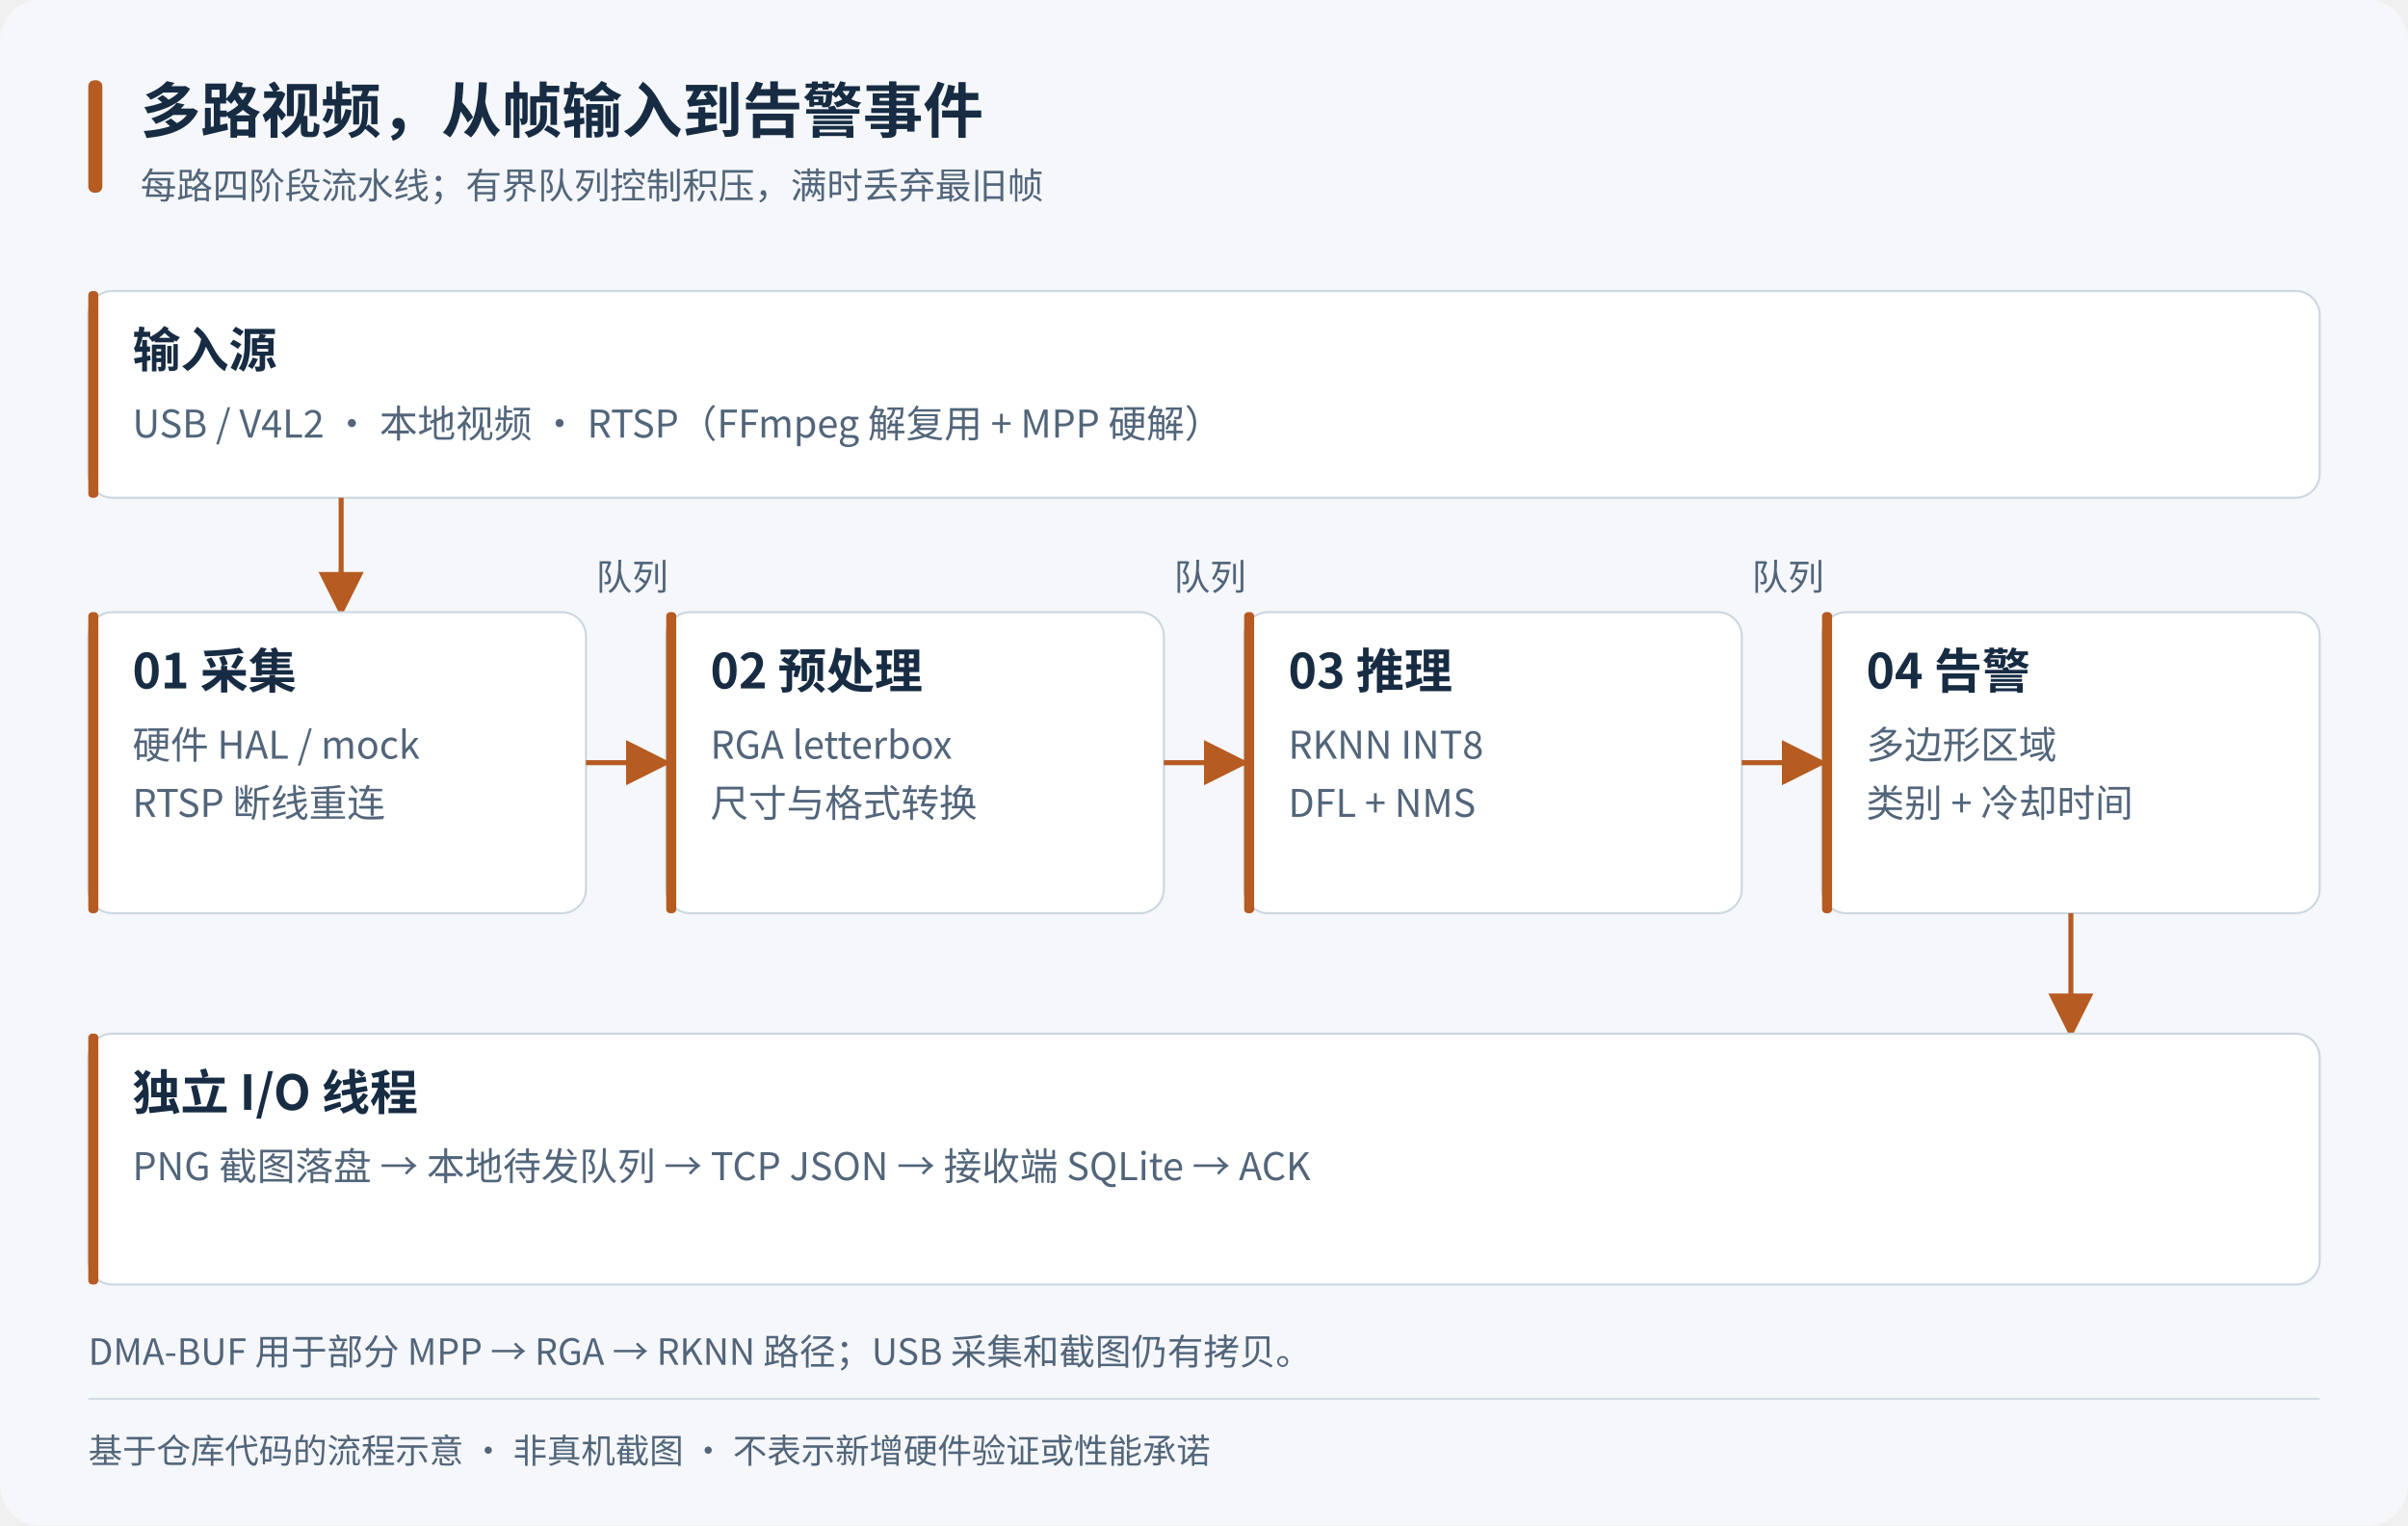
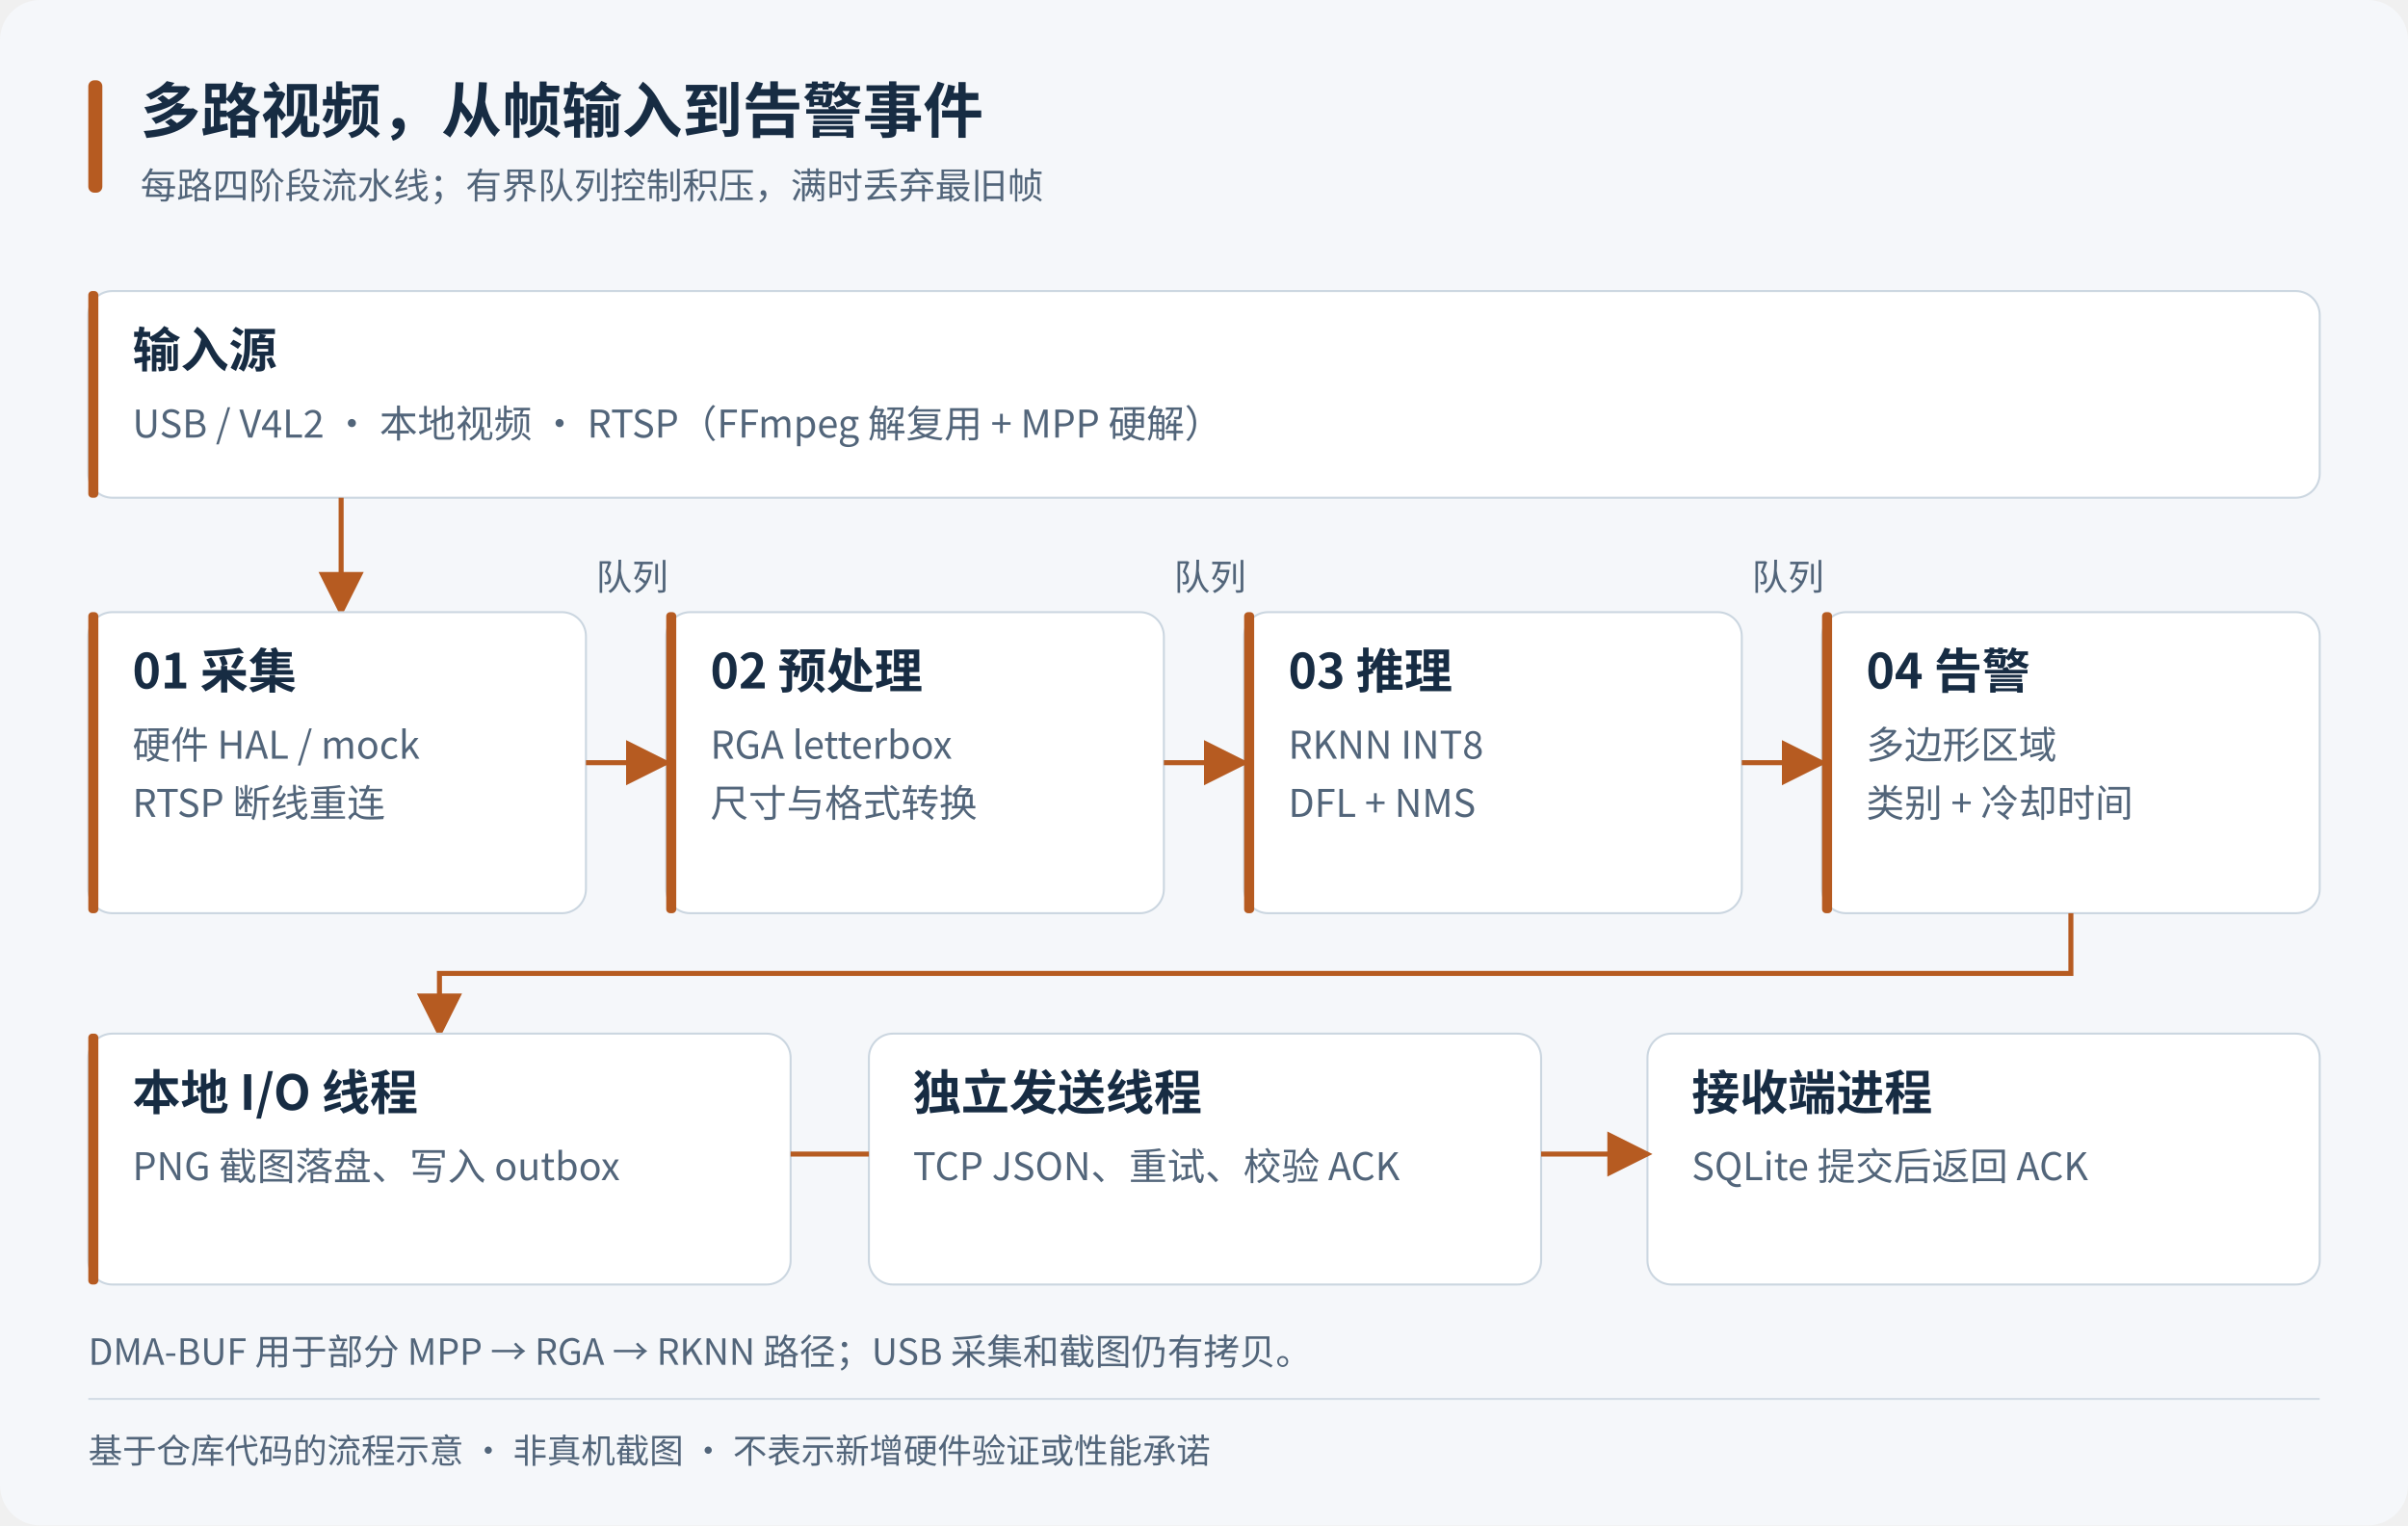
<svg xmlns="http://www.w3.org/2000/svg" width="1200" height="760" viewBox="0 0 1200 760" role="img" aria-labelledby="title desc">
  <defs>
    <marker id="arrow" markerWidth="9" markerHeight="9" refX="8" refY="4.5" orient="auto">
      <path d="M0 0L9 4.5L0 9" fill="#b65b21" />
    </marker>
  </defs>
  <rect width="1200" height="760" rx="20" fill="#f5f7fa" />
  <g font-family="'Microsoft YaHei','Noto Sans CJK SC',Arial,sans-serif" fill="#172c43">
    <rect x="44" y="40" width="7" height="56" rx="3" fill="#b65b21" />
    <text x="70" y="66" font-size="30" font-weight="700">多路视频，从帧输入到告警事件</text>
    <text x="70" y="99" font-size="18" fill="#52657a">每路四阶段流水线；有界队列控制积压，满时丢弃最旧帧</text>
    <rect x="44" y="145" width="1112" height="103" rx="12" fill="#fff" stroke="#cbd6e0" />
    <rect x="44" y="145" width="5" height="103" rx="2" fill="#b65b21" />
    <text x="66" y="183" font-size="24" font-weight="700">输入源</text>
    <text x="66" y="218" font-size="19" fill="#52657a">USB / V4L2 · 本地视频 · RTSP（FFmpeg 解复用 + MPP 硬解）</text>
    <path d="M170 248V305" fill="none" stroke="#b65b21" stroke-width="2.5" marker-end="url(#arrow)" />
    <rect x="44" y="305" width="248" height="150" rx="12" fill="#fff" stroke="#cbd6e0" />
    <rect x="44" y="305" width="5" height="150" rx="2" fill="#b65b21" />
    <text x="66" y="343" font-size="24" font-weight="700">01 采集</text>
    <text x="66" y="378" font-size="19" fill="#52657a">硬件 HAL / mock</text>
    <text x="66" y="407" font-size="19" fill="#52657a">RTSP 断线重连</text>
    <rect x="332" y="305" width="248" height="150" rx="12" fill="#fff" stroke="#cbd6e0" />
    <rect x="332" y="305" width="5" height="150" rx="2" fill="#b65b21" />
    <text x="354" y="343" font-size="24" font-weight="700">02 预处理</text>
    <text x="354" y="378" font-size="19" fill="#52657a">RGA letterbox</text>
    <text x="354" y="407" font-size="19" fill="#52657a">尺寸与格式转换</text>
    <rect x="620" y="305" width="248" height="150" rx="12" fill="#fff" stroke="#cbd6e0" />
    <rect x="620" y="305" width="5" height="150" rx="2" fill="#b65b21" />
    <text x="642" y="343" font-size="24" font-weight="700">03 推理</text>
    <text x="642" y="378" font-size="19" fill="#52657a">RKNN INT8</text>
    <text x="642" y="407" font-size="19" fill="#52657a">DFL + NMS</text>
    <rect x="908" y="305" width="248" height="150" rx="12" fill="#fff" stroke="#cbd6e0" />
    <rect x="908" y="305" width="5" height="150" rx="2" fill="#b65b21" />
    <text x="930" y="343" font-size="24" font-weight="700">04 告警</text>
    <text x="930" y="378" font-size="19" fill="#52657a">多边形区域</text>
    <text x="930" y="407" font-size="19" fill="#52657a">类别 + 冷却时间</text>
    <path d="M292 380H332" fill="none" stroke="#b65b21" stroke-width="2.5" marker-end="url(#arrow)" />
    <path d="M580 380H620" fill="none" stroke="#b65b21" stroke-width="2.5" marker-end="url(#arrow)" />
    <path d="M868 380H908" fill="none" stroke="#b65b21" stroke-width="2.5" marker-end="url(#arrow)" />
    <text x="297" y="294" font-size="18" fill="#52657a">队列</text>
    <text x="585" y="294" font-size="18" fill="#52657a">队列</text>
    <text x="873" y="294" font-size="18" fill="#52657a">队列</text>
-     <path d="M1032 455V515" fill="none" stroke="#b65b21" stroke-width="2.5" marker-end="url(#arrow)" />
-     <rect x="44" y="515" width="1112" height="125" rx="12" fill="#fff" stroke="#cbd6e0" />
+     <path d="M1032 455V485H219V515" fill="none" stroke="#b65b21" stroke-width="2.5" marker-end="url(#arrow)" />
+     <rect x="44" y="515" width="350" height="125" rx="12" fill="#fff" stroke="#cbd6e0" />
    <rect x="44" y="515" width="5" height="125" rx="2" fill="#b65b21" />
-     <text x="66" y="553" font-size="24" font-weight="700">独立 I/O 线程</text>
-     <text x="66" y="588" font-size="19" fill="#52657a">PNG 截图落盘 → 本地待发队列 → TCP JSON → 接收端 SQLite → ACK</text>
+     <text x="66" y="553" font-size="24" font-weight="700">本地 I/O 线程</text>
+     <text x="66" y="588" font-size="19" fill="#52657a">PNG 截图落盘、写入 outbox</text>
+     <rect x="433" y="515" width="335" height="125" rx="12" fill="#fff" stroke="#cbd6e0" />
+     <text x="455" y="553" font-size="24" font-weight="700">独立发送线程</text>
+     <text x="455" y="588" font-size="19" fill="#52657a">TCP JSON、重试、校验 ACK</text>
+     <rect x="821" y="515" width="335" height="125" rx="12" fill="#fff" stroke="#cbd6e0" />
+     <text x="843" y="553" font-size="24" font-weight="700">接收端进程</text>
+     <text x="843" y="588" font-size="19" fill="#52657a">SQLite 提交后返回 ACK</text>
+     <path d="M394 575H433M768 575H821" fill="none" stroke="#b65b21" stroke-width="2.5" marker-end="url(#arrow)" />
    <text x="44" y="680" font-size="18" fill="#52657a">DMA-BUF 用于部分 MPP → RGA → RKNN 路径；USB 采集和截图仍有拷贝。</text>
    <path d="M44 697H1156" stroke="#d3dce5" />
    <text x="44" y="729" font-size="17" fill="#52657a">基于仓库代码的流程示意 · 非真机截图 · 不表示新增硬件验证或性能承诺</text>
  </g>
</svg>
